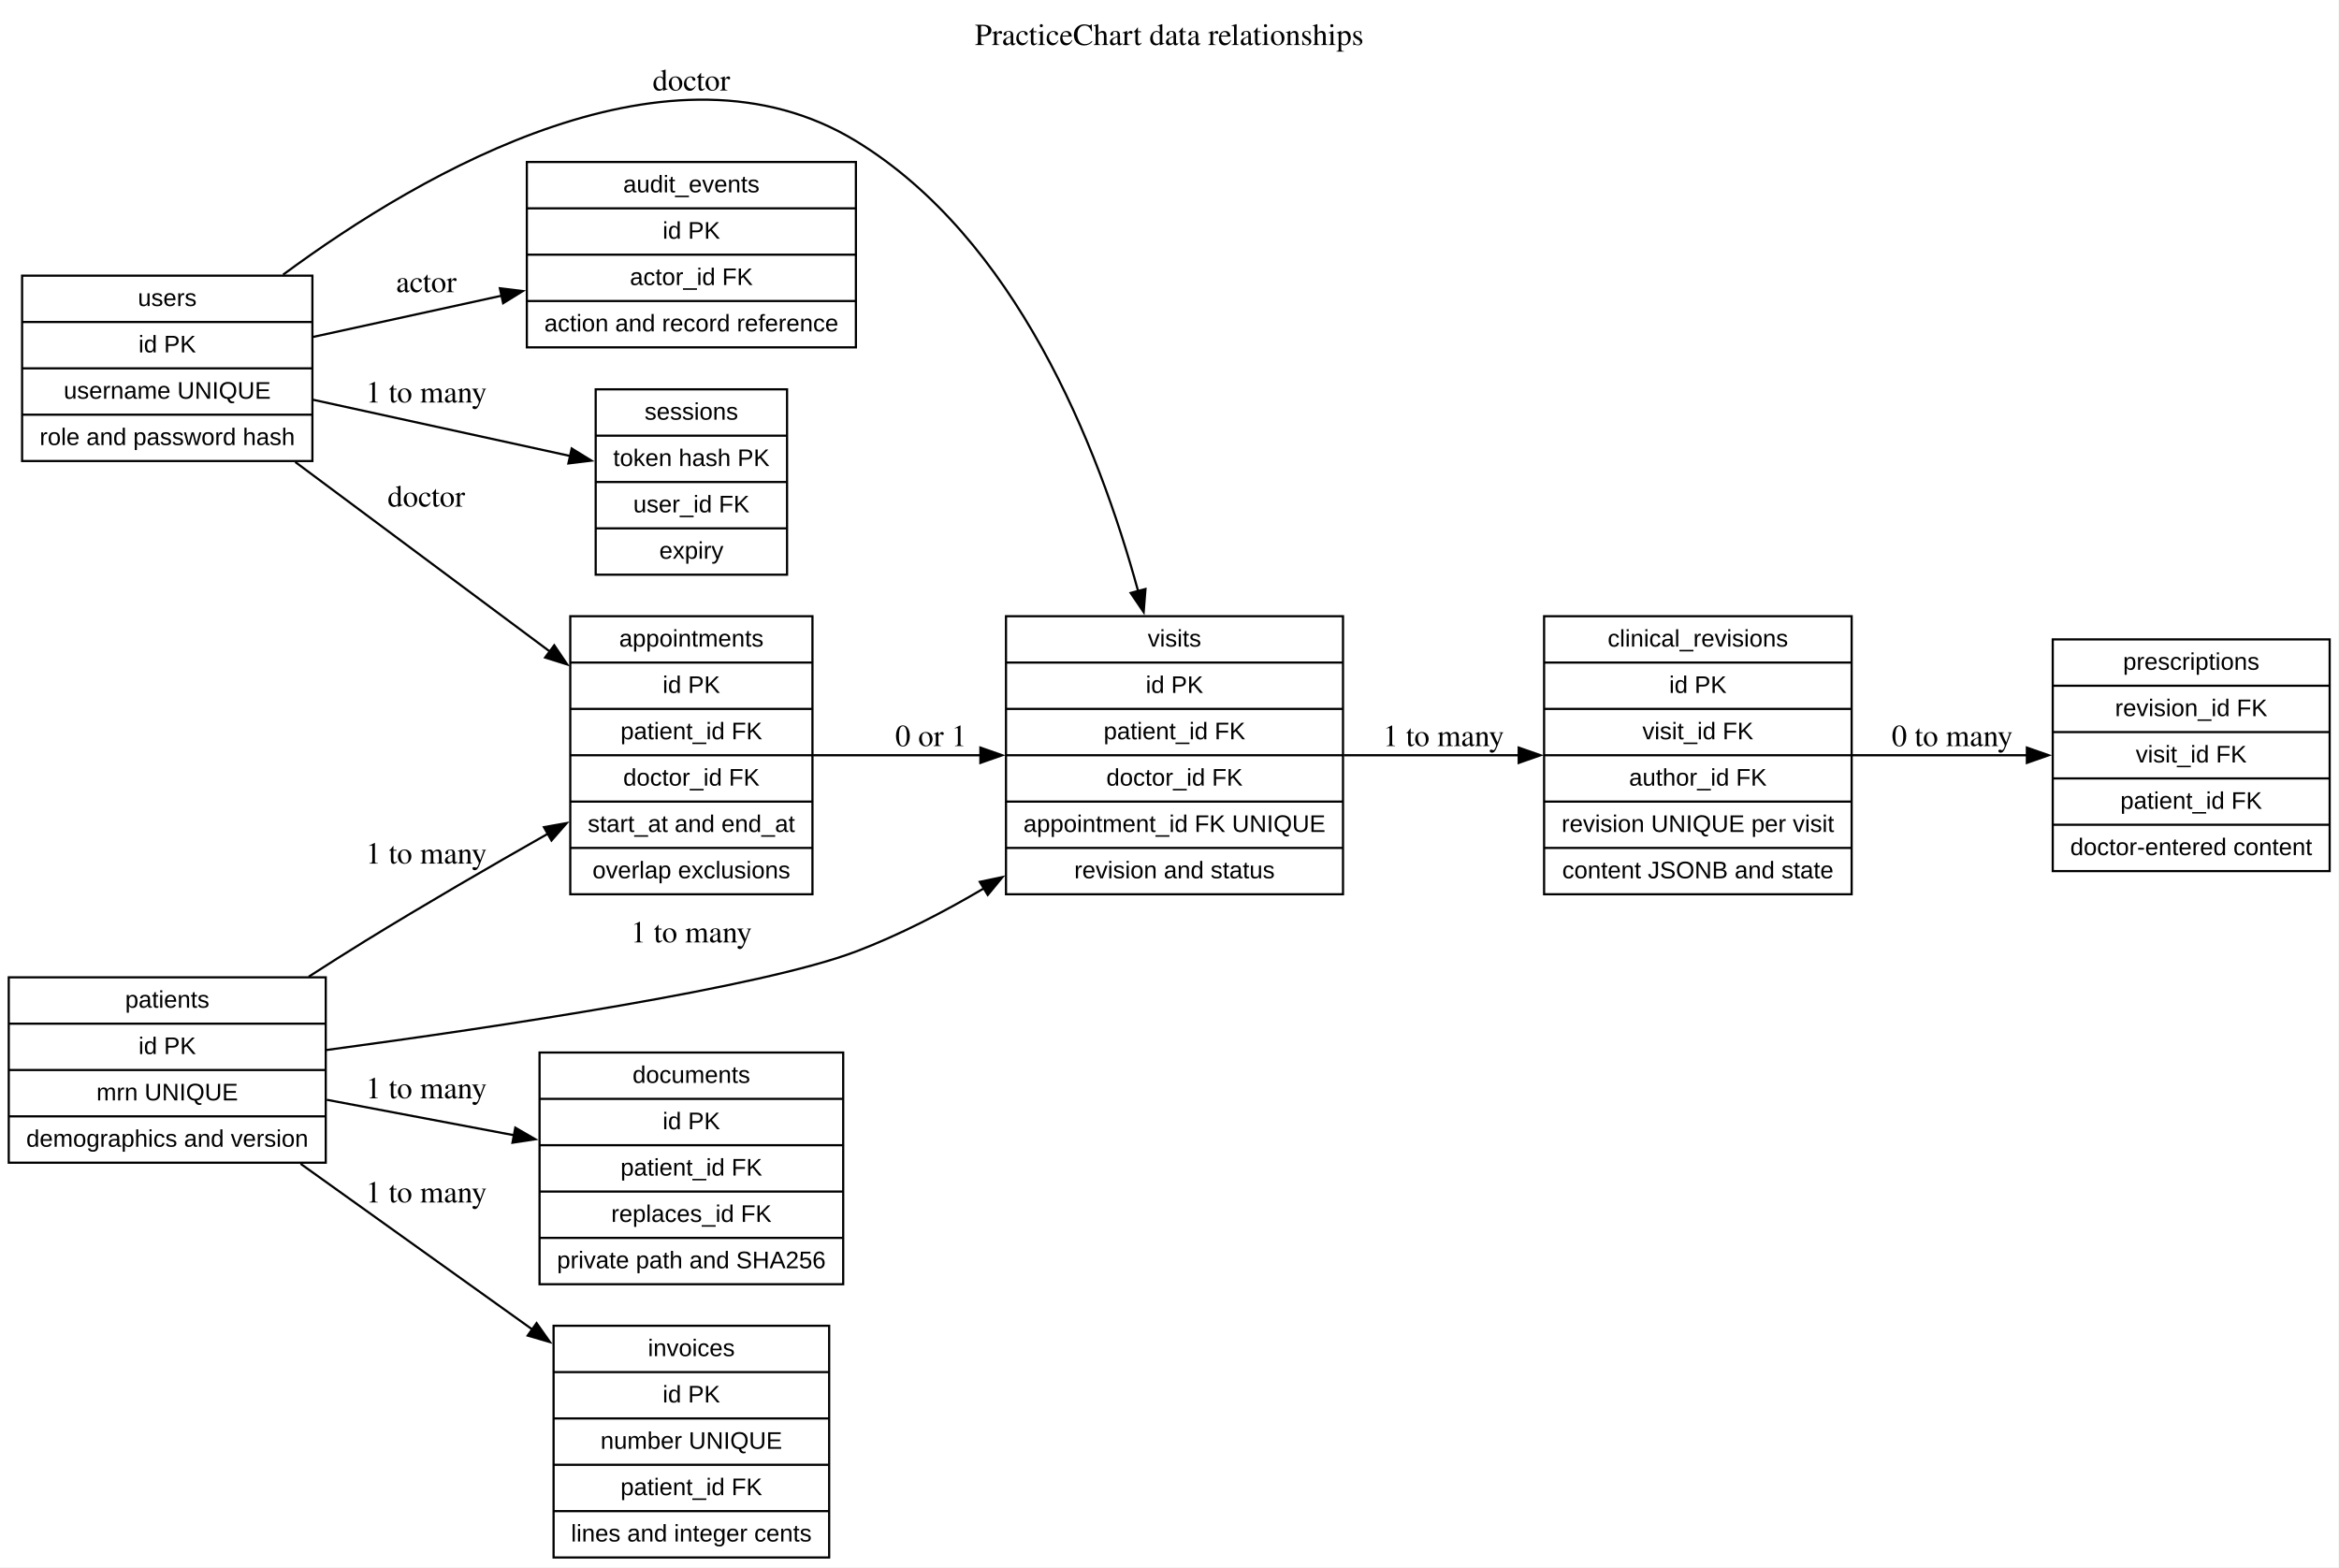
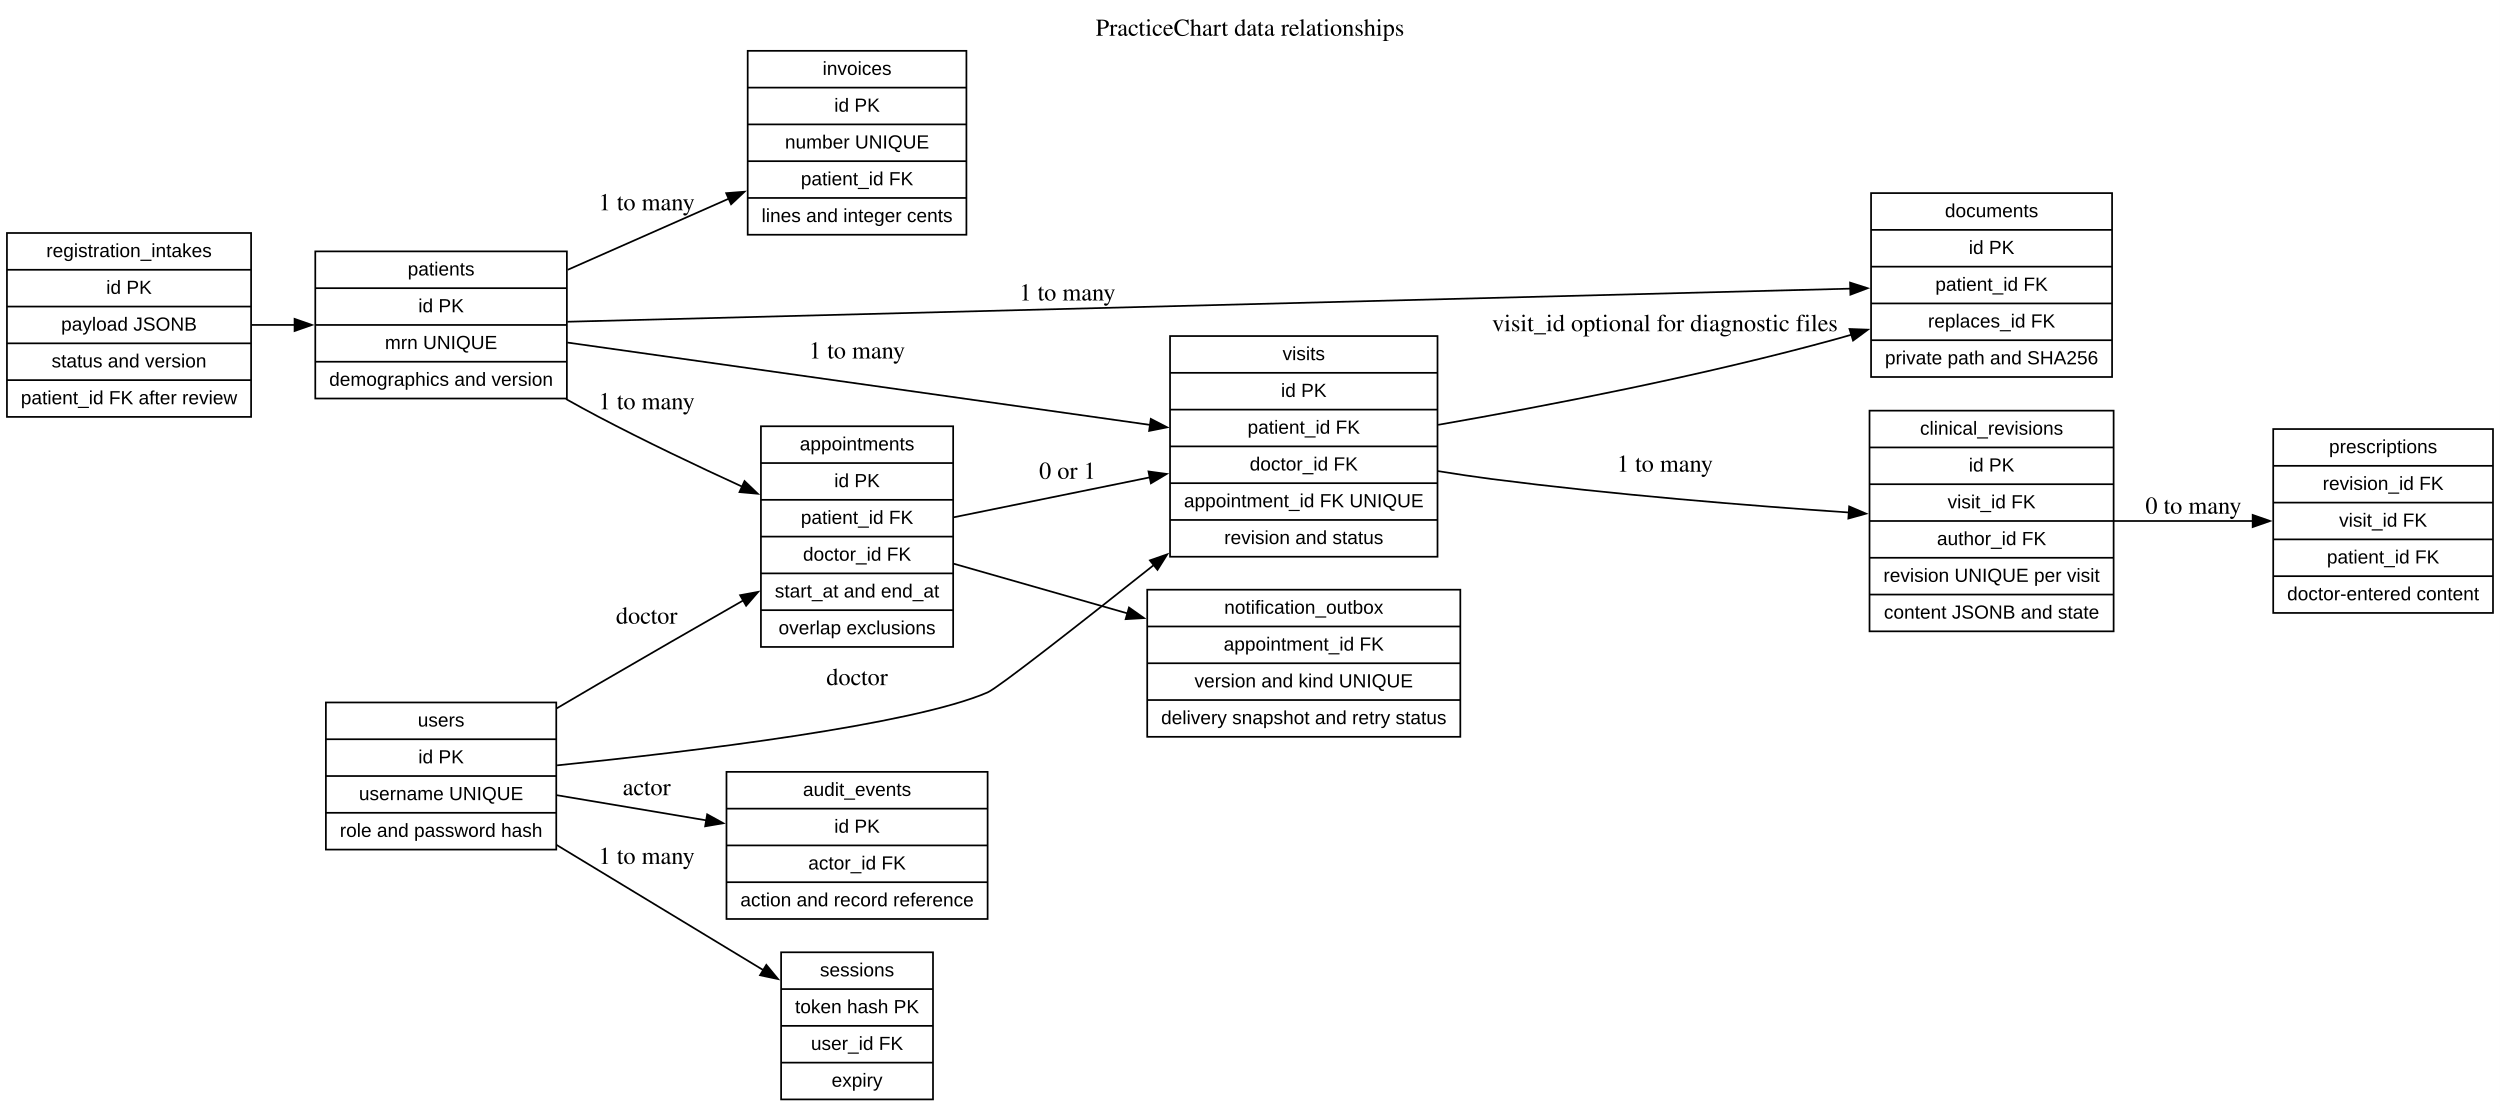
- <svg xmlns="http://www.w3.org/2000/svg" width="1070pt" height="717pt" viewBox="0.00 0.00 1070.00 717.00">
-   <g id="graph0" class="graph" transform="scale(1 1) rotate(0) translate(4 713.01)">
-     <polygon fill="white" stroke="none" points="-4,4 -4,-713.01 1065.73,-713.01 1065.73,4 -4,4" />
-     <text xml:space="preserve" text-anchor="middle" x="530.87" y="-692.41" font-family="Times,serif" font-size="14.00">PracticeChart data relationships</text>
+ <svg xmlns="http://www.w3.org/2000/svg" width="1441pt" height="638pt" viewBox="0.00 0.00 1441.00 638.00">
+   <g id="graph0" class="graph" transform="scale(1 1) rotate(0) translate(4 634.2)">
+     <polygon fill="white" stroke="none" points="-4,4 -4,-634.2 1436.96,-634.2 1436.96,4 -4,4" />
+     <text xml:space="preserve" text-anchor="middle" x="716.48" y="-613.6" font-family="Times,serif" font-size="14.00">PracticeChart data relationships</text>
    <g id="node1" class="node">
-       <polygon fill="none" stroke="black" points="6.11,-502.1 6.11,-586.9 138.91,-586.9 138.91,-502.1 6.11,-502.1" />
-       <text xml:space="preserve" text-anchor="middle" x="72.51" y="-573" font-family="Arial" font-size="11.00">users</text>
-       <polyline fill="none" stroke="black" points="6.11,-565.7 138.91,-565.7" />
-       <text xml:space="preserve" text-anchor="middle" x="72.51" y="-551.8" font-family="Arial" font-size="11.00">id PK</text>
-       <polyline fill="none" stroke="black" points="6.11,-544.5 138.91,-544.5" />
-       <text xml:space="preserve" text-anchor="middle" x="72.51" y="-530.6" font-family="Arial" font-size="11.00">username UNIQUE</text>
-       <polyline fill="none" stroke="black" points="6.11,-523.3 138.91,-523.3" />
-       <text xml:space="preserve" text-anchor="middle" x="72.51" y="-509.4" font-family="Arial" font-size="11.00">role and password hash</text>
+       <polygon fill="none" stroke="black" points="183.84,-144.5 183.84,-229.3 316.63,-229.3 316.63,-144.5 183.84,-144.5" />
+       <text xml:space="preserve" text-anchor="middle" x="250.24" y="-215.4" font-family="Arial" font-size="11.00">users</text>
+       <polyline fill="none" stroke="black" points="183.84,-208.1 316.63,-208.1" />
+       <text xml:space="preserve" text-anchor="middle" x="250.24" y="-194.2" font-family="Arial" font-size="11.00">id PK</text>
+       <polyline fill="none" stroke="black" points="183.84,-186.9 316.63,-186.9" />
+       <text xml:space="preserve" text-anchor="middle" x="250.24" y="-173" font-family="Arial" font-size="11.00">username UNIQUE</text>
+       <polyline fill="none" stroke="black" points="183.84,-165.7 316.63,-165.7" />
+       <text xml:space="preserve" text-anchor="middle" x="250.24" y="-151.8" font-family="Arial" font-size="11.00">role and password hash</text>
    </g>
    <g id="node3" class="node">
-       <polygon fill="none" stroke="black" points="256.88,-303.9 256.88,-431.1 367.67,-431.1 367.67,-303.9 256.88,-303.9" />
-       <text xml:space="preserve" text-anchor="middle" x="312.27" y="-417.2" font-family="Arial" font-size="11.00">appointments</text>
-       <polyline fill="none" stroke="black" points="256.88,-409.9 367.67,-409.9" />
-       <text xml:space="preserve" text-anchor="middle" x="312.27" y="-396" font-family="Arial" font-size="11.00">id PK</text>
-       <polyline fill="none" stroke="black" points="256.88,-388.7 367.67,-388.7" />
-       <text xml:space="preserve" text-anchor="middle" x="312.27" y="-374.8" font-family="Arial" font-size="11.00">patient_id FK</text>
-       <polyline fill="none" stroke="black" points="256.88,-367.5 367.67,-367.5" />
-       <text xml:space="preserve" text-anchor="middle" x="312.27" y="-353.6" font-family="Arial" font-size="11.00">doctor_id FK</text>
-       <polyline fill="none" stroke="black" points="256.88,-346.3 367.67,-346.3" />
-       <text xml:space="preserve" text-anchor="middle" x="312.27" y="-332.4" font-family="Arial" font-size="11.00">start_at and end_at</text>
-       <polyline fill="none" stroke="black" points="256.88,-325.1 367.67,-325.1" />
-       <text xml:space="preserve" text-anchor="middle" x="312.27" y="-311.2" font-family="Arial" font-size="11.00">overlap exclusions</text>
+       <polygon fill="none" stroke="black" points="434.6,-261.3 434.6,-388.5 545.4,-388.5 545.4,-261.3 434.6,-261.3" />
+       <text xml:space="preserve" text-anchor="middle" x="490" y="-374.6" font-family="Arial" font-size="11.00">appointments</text>
+       <polyline fill="none" stroke="black" points="434.6,-367.3 545.4,-367.3" />
+       <text xml:space="preserve" text-anchor="middle" x="490" y="-353.4" font-family="Arial" font-size="11.00">id PK</text>
+       <polyline fill="none" stroke="black" points="434.6,-346.1 545.4,-346.1" />
+       <text xml:space="preserve" text-anchor="middle" x="490" y="-332.2" font-family="Arial" font-size="11.00">patient_id FK</text>
+       <polyline fill="none" stroke="black" points="434.6,-324.9 545.4,-324.9" />
+       <text xml:space="preserve" text-anchor="middle" x="490" y="-311" font-family="Arial" font-size="11.00">doctor_id FK</text>
+       <polyline fill="none" stroke="black" points="434.6,-303.7 545.4,-303.7" />
+       <text xml:space="preserve" text-anchor="middle" x="490" y="-289.8" font-family="Arial" font-size="11.00">start_at and end_at</text>
+       <polyline fill="none" stroke="black" points="434.6,-282.5 545.4,-282.5" />
+       <text xml:space="preserve" text-anchor="middle" x="490" y="-268.6" font-family="Arial" font-size="11.00">overlap exclusions</text>
    </g>
    <g id="edge3" class="edge">
-       <path fill="none" stroke="black" d="M131.07,-501.65C166.29,-475.43 211.4,-441.85 247.68,-414.84" />
-       <polygon fill="black" stroke="black" points="249.55,-417.81 255.48,-409.03 245.37,-412.2 249.55,-417.81" />
-       <text xml:space="preserve" text-anchor="middle" x="191.02" y="-481.26" font-family="Times,serif" font-size="14.00">doctor</text>
+       <path fill="none" stroke="black" d="M316.68,-225.79C324.78,-230.56 332.94,-235.35 340.75,-239.9 368.14,-255.86 398.49,-273.3 424.56,-288.21" />
+       <polygon fill="black" stroke="black" points="422.6,-291.12 433.01,-293.05 426.07,-285.04 422.6,-291.12" />
+       <text xml:space="preserve" text-anchor="middle" x="368.74" y="-274.68" font-family="Times,serif" font-size="14.00">doctor</text>
    </g>
    <g id="node4" class="node">
-       <polygon fill="none" stroke="black" points="456.2,-303.9 456.2,-431.1 610.37,-431.1 610.37,-303.9 456.2,-303.9" />
-       <text xml:space="preserve" text-anchor="middle" x="533.28" y="-417.2" font-family="Arial" font-size="11.00">visits</text>
-       <polyline fill="none" stroke="black" points="456.2,-409.9 610.37,-409.9" />
-       <text xml:space="preserve" text-anchor="middle" x="533.28" y="-396" font-family="Arial" font-size="11.00">id PK</text>
-       <polyline fill="none" stroke="black" points="456.2,-388.7 610.37,-388.7" />
-       <text xml:space="preserve" text-anchor="middle" x="533.28" y="-374.8" font-family="Arial" font-size="11.00">patient_id FK</text>
-       <polyline fill="none" stroke="black" points="456.2,-367.5 610.37,-367.5" />
-       <text xml:space="preserve" text-anchor="middle" x="533.28" y="-353.6" font-family="Arial" font-size="11.00">doctor_id FK</text>
-       <polyline fill="none" stroke="black" points="456.2,-346.3 610.37,-346.3" />
-       <text xml:space="preserve" text-anchor="middle" x="533.28" y="-332.4" font-family="Arial" font-size="11.00">appointment_id FK UNIQUE</text>
-       <polyline fill="none" stroke="black" points="456.2,-325.1 610.37,-325.1" />
-       <text xml:space="preserve" text-anchor="middle" x="533.28" y="-311.2" font-family="Arial" font-size="11.00">revision and status</text>
+       <polygon fill="none" stroke="black" points="670.41,-313.3 670.41,-440.5 824.58,-440.5 824.58,-313.3 670.41,-313.3" />
+       <text xml:space="preserve" text-anchor="middle" x="747.49" y="-426.6" font-family="Arial" font-size="11.00">visits</text>
+       <polyline fill="none" stroke="black" points="670.41,-419.3 824.58,-419.3" />
+       <text xml:space="preserve" text-anchor="middle" x="747.49" y="-405.4" font-family="Arial" font-size="11.00">id PK</text>
+       <polyline fill="none" stroke="black" points="670.41,-398.1 824.58,-398.1" />
+       <text xml:space="preserve" text-anchor="middle" x="747.49" y="-384.2" font-family="Arial" font-size="11.00">patient_id FK</text>
+       <polyline fill="none" stroke="black" points="670.41,-376.9 824.58,-376.9" />
+       <text xml:space="preserve" text-anchor="middle" x="747.49" y="-363" font-family="Arial" font-size="11.00">doctor_id FK</text>
+       <polyline fill="none" stroke="black" points="670.41,-355.7 824.58,-355.7" />
+       <text xml:space="preserve" text-anchor="middle" x="747.49" y="-341.8" font-family="Arial" font-size="11.00">appointment_id FK UNIQUE</text>
+       <polyline fill="none" stroke="black" points="670.41,-334.5 824.58,-334.5" />
+       <text xml:space="preserve" text-anchor="middle" x="747.49" y="-320.6" font-family="Arial" font-size="11.00">revision and status</text>
    </g>
    <g id="edge6" class="edge">
-       <path fill="none" stroke="black" d="M125.51,-587.35C190.43,-635.3 303.2,-699.93 387.54,-648.5 460.55,-603.98 498.3,-509.55 516.68,-442.46" />
-       <polygon fill="black" stroke="black" points="520.01,-443.55 519.18,-432.98 513.24,-441.76 520.01,-443.55" />
-       <text xml:space="preserve" text-anchor="middle" x="312.27" y="-671.61" font-family="Times,serif" font-size="14.00">doctor</text>
+       <path fill="none" stroke="black" d="M317.1,-193.05C395.67,-201.08 521.85,-216.33 565.26,-235.1 571.17,-237.65 617.08,-273.59 661.21,-308.64" />
+       <polygon fill="black" stroke="black" points="658.81,-311.2 668.82,-314.69 663.17,-305.73 658.81,-311.2" />
+       <text xml:space="preserve" text-anchor="middle" x="490" y="-239.3" font-family="Times,serif" font-size="14.00">doctor</text>
    </g>
    <g id="node9" class="node">
-       <polygon fill="none" stroke="black" points="237.01,-554.1 237.01,-638.9 387.54,-638.9 387.54,-554.1 237.01,-554.1" />
-       <text xml:space="preserve" text-anchor="middle" x="312.27" y="-625" font-family="Arial" font-size="11.00">audit_events</text>
-       <polyline fill="none" stroke="black" points="237.01,-617.7 387.54,-617.7" />
-       <text xml:space="preserve" text-anchor="middle" x="312.27" y="-603.8" font-family="Arial" font-size="11.00">id PK</text>
-       <polyline fill="none" stroke="black" points="237.01,-596.5 387.54,-596.5" />
-       <text xml:space="preserve" text-anchor="middle" x="312.27" y="-582.6" font-family="Arial" font-size="11.00">actor_id FK</text>
-       <polyline fill="none" stroke="black" points="237.01,-575.3 387.54,-575.3" />
-       <text xml:space="preserve" text-anchor="middle" x="312.27" y="-561.4" font-family="Arial" font-size="11.00">action and record reference</text>
+       <polygon fill="none" stroke="black" points="414.74,-104.5 414.74,-189.3 565.26,-189.3 565.26,-104.5 414.74,-104.5" />
+       <text xml:space="preserve" text-anchor="middle" x="490" y="-175.4" font-family="Arial" font-size="11.00">audit_events</text>
+       <polyline fill="none" stroke="black" points="414.74,-168.1 565.26,-168.1" />
+       <text xml:space="preserve" text-anchor="middle" x="490" y="-154.2" font-family="Arial" font-size="11.00">id PK</text>
+       <polyline fill="none" stroke="black" points="414.74,-146.9 565.26,-146.9" />
+       <text xml:space="preserve" text-anchor="middle" x="490" y="-133" font-family="Arial" font-size="11.00">actor_id FK</text>
+       <polyline fill="none" stroke="black" points="414.74,-125.7 565.26,-125.7" />
+       <text xml:space="preserve" text-anchor="middle" x="490" y="-111.8" font-family="Arial" font-size="11.00">action and record reference</text>
    </g>
    <g id="edge11" class="edge">
-       <path fill="none" stroke="black" d="M139.11,-558.85C165.81,-564.69 197.02,-571.51 225.49,-577.74" />
-       <polygon fill="black" stroke="black" points="224.67,-581.14 235.18,-579.86 226.16,-574.3 224.67,-581.14" />
-       <text xml:space="preserve" text-anchor="middle" x="191.02" y="-579.36" font-family="Times,serif" font-size="14.00">actor</text>
+       <path fill="none" stroke="black" d="M316.84,-175.86C343.53,-171.37 374.75,-166.12 403.21,-161.33" />
+       <polygon fill="black" stroke="black" points="403.62,-164.81 412.9,-159.7 402.45,-157.91 403.62,-164.81" />
+       <text xml:space="preserve" text-anchor="middle" x="368.74" y="-175.86" font-family="Times,serif" font-size="14.00">actor</text>
    </g>
    <g id="node10" class="node">
-       <polygon fill="none" stroke="black" points="268.5,-450.1 268.5,-534.9 356.05,-534.9 356.05,-450.1 268.5,-450.1" />
-       <text xml:space="preserve" text-anchor="middle" x="312.27" y="-521" font-family="Arial" font-size="11.00">sessions</text>
-       <polyline fill="none" stroke="black" points="268.5,-513.7 356.05,-513.7" />
-       <text xml:space="preserve" text-anchor="middle" x="312.27" y="-499.8" font-family="Arial" font-size="11.00">token hash PK</text>
-       <polyline fill="none" stroke="black" points="268.5,-492.5 356.05,-492.5" />
-       <text xml:space="preserve" text-anchor="middle" x="312.27" y="-478.6" font-family="Arial" font-size="11.00">user_id FK</text>
-       <polyline fill="none" stroke="black" points="268.5,-471.3 356.05,-471.3" />
-       <text xml:space="preserve" text-anchor="middle" x="312.27" y="-457.4" font-family="Arial" font-size="11.00">expiry</text>
+       <polygon fill="none" stroke="black" points="446.23,-0.5 446.23,-85.3 533.78,-85.3 533.78,-0.5 446.23,-0.5" />
+       <text xml:space="preserve" text-anchor="middle" x="490" y="-71.4" font-family="Arial" font-size="11.00">sessions</text>
+       <polyline fill="none" stroke="black" points="446.23,-64.1 533.78,-64.1" />
+       <text xml:space="preserve" text-anchor="middle" x="490" y="-50.2" font-family="Arial" font-size="11.00">token hash PK</text>
+       <polyline fill="none" stroke="black" points="446.23,-42.9 533.78,-42.9" />
+       <text xml:space="preserve" text-anchor="middle" x="490" y="-29" font-family="Arial" font-size="11.00">user_id FK</text>
+       <polyline fill="none" stroke="black" points="446.23,-21.7 533.78,-21.7" />
+       <text xml:space="preserve" text-anchor="middle" x="490" y="-7.8" font-family="Arial" font-size="11.00">expiry</text>
    </g>
    <g id="edge1" class="edge">
-       <path fill="none" stroke="black" d="M139.11,-530.15C176.19,-522.04 222,-512.02 257.04,-504.36" />
-       <polygon fill="black" stroke="black" points="257.52,-507.84 266.54,-502.28 256.02,-501 257.52,-507.84" />
-       <text xml:space="preserve" text-anchor="middle" x="191.02" y="-528.89" font-family="Times,serif" font-size="14.00">1 to many</text>
+       <path fill="none" stroke="black" d="M316.84,-147.17C354.4,-124.42 400.92,-96.25 436.13,-74.92" />
+       <polygon fill="black" stroke="black" points="437.71,-78.06 444.45,-69.88 434.08,-72.07 437.71,-78.06" />
+       <text xml:space="preserve" text-anchor="middle" x="368.74" y="-136.23" font-family="Times,serif" font-size="14.00">1 to many</text>
    </g>
    <g id="node2" class="node">
-       <polygon fill="none" stroke="black" points="0,-181.1 0,-265.9 145.02,-265.9 145.02,-181.1 0,-181.1" />
-       <text xml:space="preserve" text-anchor="middle" x="72.51" y="-252" font-family="Arial" font-size="11.00">patients</text>
-       <polyline fill="none" stroke="black" points="0,-244.7 145.02,-244.7" />
-       <text xml:space="preserve" text-anchor="middle" x="72.51" y="-230.8" font-family="Arial" font-size="11.00">id PK</text>
-       <polyline fill="none" stroke="black" points="0,-223.5 145.02,-223.5" />
-       <text xml:space="preserve" text-anchor="middle" x="72.51" y="-209.6" font-family="Arial" font-size="11.00">mrn UNIQUE</text>
-       <polyline fill="none" stroke="black" points="0,-202.3 145.02,-202.3" />
-       <text xml:space="preserve" text-anchor="middle" x="72.51" y="-188.4" font-family="Arial" font-size="11.00">demographics and version</text>
+       <polygon fill="none" stroke="black" points="177.73,-404.5 177.73,-489.3 322.75,-489.3 322.75,-404.5 177.73,-404.5" />
+       <text xml:space="preserve" text-anchor="middle" x="250.24" y="-475.4" font-family="Arial" font-size="11.00">patients</text>
+       <polyline fill="none" stroke="black" points="177.73,-468.1 322.75,-468.1" />
+       <text xml:space="preserve" text-anchor="middle" x="250.24" y="-454.2" font-family="Arial" font-size="11.00">id PK</text>
+       <polyline fill="none" stroke="black" points="177.73,-446.9 322.75,-446.9" />
+       <text xml:space="preserve" text-anchor="middle" x="250.24" y="-433" font-family="Arial" font-size="11.00">mrn UNIQUE</text>
+       <polyline fill="none" stroke="black" points="177.73,-425.7 322.75,-425.7" />
+       <text xml:space="preserve" text-anchor="middle" x="250.24" y="-411.8" font-family="Arial" font-size="11.00">demographics and version</text>
    </g>
    <g id="edge2" class="edge">
-       <path fill="none" stroke="black" d="M137.25,-266.21C145.86,-271.77 154.62,-277.33 163.02,-282.5 190.13,-299.18 220.56,-316.81 246.76,-331.67" />
-       <polygon fill="black" stroke="black" points="244.83,-334.6 255.26,-336.47 248.28,-328.5 244.83,-334.6" />
-       <text xml:space="preserve" text-anchor="middle" x="191.02" y="-317.95" font-family="Times,serif" font-size="14.00">1 to many</text>
+       <path fill="none" stroke="black" d="M322.22,-404.2C328.44,-400.71 334.68,-397.3 340.75,-394.1 367.59,-379.96 397.85,-365.57 423.99,-353.6" />
+       <polygon fill="black" stroke="black" points="425.14,-356.93 432.79,-349.6 422.24,-350.56 425.14,-356.93" />
+       <text xml:space="preserve" text-anchor="middle" x="368.74" y="-398.3" font-family="Times,serif" font-size="14.00">1 to many</text>
    </g>
    <g id="edge4" class="edge">
-       <path fill="none" stroke="black" d="M145.33,-232.65C223.88,-243.23 344.35,-261.29 387.54,-277.7 407.43,-285.26 427.57,-295.66 446.26,-306.71" />
-       <polygon fill="black" stroke="black" points="444.23,-309.58 454.59,-311.76 447.85,-303.59 444.23,-309.58" />
-       <text xml:space="preserve" text-anchor="middle" x="312.27" y="-281.9" font-family="Times,serif" font-size="14.00">1 to many</text>
+       <path fill="none" stroke="black" d="M322.99,-436.76C411.86,-424.2 563.2,-402.81 658.86,-389.29" />
+       <polygon fill="black" stroke="black" points="659.33,-392.76 668.74,-387.89 658.35,-385.82 659.33,-392.76" />
+       <text xml:space="preserve" text-anchor="middle" x="490" y="-427.57" font-family="Times,serif" font-size="14.00">1 to many</text>
    </g>
    <g id="node7" class="node">
-       <polygon fill="none" stroke="black" points="242.82,-125.5 242.82,-231.5 381.73,-231.5 381.73,-125.5 242.82,-125.5" />
-       <text xml:space="preserve" text-anchor="middle" x="312.27" y="-217.6" font-family="Arial" font-size="11.00">documents</text>
-       <polyline fill="none" stroke="black" points="242.82,-210.3 381.73,-210.3" />
-       <text xml:space="preserve" text-anchor="middle" x="312.27" y="-196.4" font-family="Arial" font-size="11.00">id PK</text>
-       <polyline fill="none" stroke="black" points="242.82,-189.1 381.73,-189.1" />
-       <text xml:space="preserve" text-anchor="middle" x="312.27" y="-175.2" font-family="Arial" font-size="11.00">patient_id FK</text>
-       <polyline fill="none" stroke="black" points="242.82,-167.9 381.73,-167.9" />
-       <text xml:space="preserve" text-anchor="middle" x="312.27" y="-154" font-family="Arial" font-size="11.00">replaces_id FK</text>
-       <polyline fill="none" stroke="black" points="242.82,-146.7 381.73,-146.7" />
-       <text xml:space="preserve" text-anchor="middle" x="312.27" y="-132.8" font-family="Arial" font-size="11.00">private path and SHA256</text>
+       <polygon fill="none" stroke="black" points="1074.48,-416.9 1074.48,-522.9 1213.4,-522.9 1213.4,-416.9 1074.48,-416.9" />
+       <text xml:space="preserve" text-anchor="middle" x="1143.94" y="-509" font-family="Arial" font-size="11.00">documents</text>
+       <polyline fill="none" stroke="black" points="1074.48,-501.7 1213.4,-501.7" />
+       <text xml:space="preserve" text-anchor="middle" x="1143.94" y="-487.8" font-family="Arial" font-size="11.00">id PK</text>
+       <polyline fill="none" stroke="black" points="1074.48,-480.5 1213.4,-480.5" />
+       <text xml:space="preserve" text-anchor="middle" x="1143.94" y="-466.6" font-family="Arial" font-size="11.00">patient_id FK</text>
+       <polyline fill="none" stroke="black" points="1074.48,-459.3 1213.4,-459.3" />
+       <text xml:space="preserve" text-anchor="middle" x="1143.94" y="-445.4" font-family="Arial" font-size="11.00">replaces_id FK</text>
+       <polyline fill="none" stroke="black" points="1074.48,-438.1 1213.4,-438.1" />
+       <text xml:space="preserve" text-anchor="middle" x="1143.94" y="-424.2" font-family="Arial" font-size="11.00">private path and SHA256</text>
    </g>
    <g id="edge9" class="edge">
-       <path fill="none" stroke="black" d="M145.49,-209.88C172.52,-204.76 203.4,-198.92 231.13,-193.67" />
-       <polygon fill="black" stroke="black" points="231.73,-197.12 240.9,-191.82 230.43,-190.24 231.73,-197.12" />
-       <text xml:space="preserve" text-anchor="middle" x="191.02" y="-210.55" font-family="Times,serif" font-size="14.00">1 to many</text>
+       <path fill="none" stroke="black" d="M323.08,-448.75C487.55,-453 890.48,-463.39 1062.73,-467.83" />
+       <polygon fill="black" stroke="black" points="1062.38,-471.32 1072.47,-468.08 1062.57,-464.33 1062.38,-471.32" />
+       <text xml:space="preserve" text-anchor="middle" x="611.26" y="-461.01" font-family="Times,serif" font-size="14.00">1 to many</text>
    </g>
    <g id="node8" class="node">
-       <polygon fill="none" stroke="black" points="249.24,-0.5 249.24,-106.5 375.31,-106.5 375.31,-0.5 249.24,-0.5" />
-       <text xml:space="preserve" text-anchor="middle" x="312.27" y="-92.6" font-family="Arial" font-size="11.00">invoices</text>
-       <polyline fill="none" stroke="black" points="249.24,-85.3 375.31,-85.3" />
-       <text xml:space="preserve" text-anchor="middle" x="312.27" y="-71.4" font-family="Arial" font-size="11.00">id PK</text>
-       <polyline fill="none" stroke="black" points="249.24,-64.1 375.31,-64.1" />
-       <text xml:space="preserve" text-anchor="middle" x="312.27" y="-50.2" font-family="Arial" font-size="11.00">number UNIQUE</text>
-       <polyline fill="none" stroke="black" points="249.24,-42.9 375.31,-42.9" />
-       <text xml:space="preserve" text-anchor="middle" x="312.27" y="-29" font-family="Arial" font-size="11.00">patient_id FK</text>
-       <polyline fill="none" stroke="black" points="249.24,-21.7 375.31,-21.7" />
-       <text xml:space="preserve" text-anchor="middle" x="312.27" y="-7.8" font-family="Arial" font-size="11.00">lines and integer cents</text>
+       <polygon fill="none" stroke="black" points="426.97,-498.9 426.97,-604.9 553.04,-604.9 553.04,-498.9 426.97,-498.9" />
+       <text xml:space="preserve" text-anchor="middle" x="490" y="-591" font-family="Arial" font-size="11.00">invoices</text>
+       <polyline fill="none" stroke="black" points="426.97,-583.7 553.04,-583.7" />
+       <text xml:space="preserve" text-anchor="middle" x="490" y="-569.8" font-family="Arial" font-size="11.00">id PK</text>
+       <polyline fill="none" stroke="black" points="426.97,-562.5 553.04,-562.5" />
+       <text xml:space="preserve" text-anchor="middle" x="490" y="-548.6" font-family="Arial" font-size="11.00">number UNIQUE</text>
+       <polyline fill="none" stroke="black" points="426.97,-541.3 553.04,-541.3" />
+       <text xml:space="preserve" text-anchor="middle" x="490" y="-527.4" font-family="Arial" font-size="11.00">patient_id FK</text>
+       <polyline fill="none" stroke="black" points="426.97,-520.1 553.04,-520.1" />
+       <text xml:space="preserve" text-anchor="middle" x="490" y="-506.2" font-family="Arial" font-size="11.00">lines and integer cents</text>
    </g>
    <g id="edge10" class="edge">
-       <path fill="none" stroke="black" d="M133.51,-180.6C165.84,-157.49 205.94,-128.81 239.87,-104.56" />
-       <polygon fill="black" stroke="black" points="241.47,-107.71 247.57,-99.05 237.4,-102.01 241.47,-107.71" />
-       <text xml:space="preserve" text-anchor="middle" x="191.02" y="-162.93" font-family="Times,serif" font-size="14.00">1 to many</text>
+       <path fill="none" stroke="black" d="M323.22,-478.69C352.69,-491.7 386.73,-506.74 416.27,-519.78" />
+       <polygon fill="black" stroke="black" points="414.57,-522.86 425.13,-523.7 417.4,-516.45 414.57,-522.86" />
+       <text xml:space="preserve" text-anchor="middle" x="368.74" y="-513" font-family="Times,serif" font-size="14.00">1 to many</text>
    </g>
    <g id="edge5" class="edge">
-       <path fill="none" stroke="black" d="M367.97,-367.5C391.15,-367.5 418.74,-367.5 444.63,-367.5" />
-       <polygon fill="black" stroke="black" points="444.48,-371 454.48,-367.5 444.48,-364 444.48,-371" />
-       <text xml:space="preserve" text-anchor="middle" x="421.87" y="-371.7" font-family="Times,serif" font-size="14.00">0 or 1</text>
+       <path fill="none" stroke="black" d="M545.81,-336.06C578.77,-342.76 621.48,-351.46 659.02,-359.1" />
+       <polygon fill="black" stroke="black" points="657.99,-362.46 668.49,-361.02 659.39,-355.6 657.99,-362.46" />
+       <text xml:space="preserve" text-anchor="middle" x="611.26" y="-358.21" font-family="Times,serif" font-size="14.00">0 or 1</text>
+     </g>
+     <g id="node12" class="node">
+       <polygon fill="none" stroke="black" points="657.26,-209.5 657.26,-294.3 837.73,-294.3 837.73,-209.5 657.26,-209.5" />
+       <text xml:space="preserve" text-anchor="middle" x="747.49" y="-280.4" font-family="Arial" font-size="11.00">notification_outbox</text>
+       <polyline fill="none" stroke="black" points="657.26,-273.1 837.73,-273.1" />
+       <text xml:space="preserve" text-anchor="middle" x="747.49" y="-259.2" font-family="Arial" font-size="11.00">appointment_id FK</text>
+       <polyline fill="none" stroke="black" points="657.26,-251.9 837.73,-251.9" />
+       <text xml:space="preserve" text-anchor="middle" x="747.49" y="-238" font-family="Arial" font-size="11.00">version and kind UNIQUE</text>
+       <polyline fill="none" stroke="black" points="657.26,-230.7 837.73,-230.7" />
+       <text xml:space="preserve" text-anchor="middle" x="747.49" y="-216.8" font-family="Arial" font-size="11.00">delivery snapshot and retry status</text>
+     </g>
+     <g id="edge13" class="edge">
+       <path fill="none" stroke="black" d="M545.81,-309.24C574.98,-300.9 611.79,-290.39 645.89,-280.64" />
+       <polygon fill="black" stroke="black" points="646.75,-284.04 655.4,-277.93 644.82,-277.31 646.75,-284.04" />
    </g>
    <g id="node5" class="node">
-       <polygon fill="none" stroke="black" points="702.36,-303.9 702.36,-431.1 843.06,-431.1 843.06,-303.9 702.36,-303.9" />
-       <text xml:space="preserve" text-anchor="middle" x="772.71" y="-417.2" font-family="Arial" font-size="11.00">clinical_revisions</text>
-       <polyline fill="none" stroke="black" points="702.36,-409.9 843.06,-409.9" />
-       <text xml:space="preserve" text-anchor="middle" x="772.71" y="-396" font-family="Arial" font-size="11.00">id PK</text>
-       <polyline fill="none" stroke="black" points="702.36,-388.7 843.06,-388.7" />
-       <text xml:space="preserve" text-anchor="middle" x="772.71" y="-374.8" font-family="Arial" font-size="11.00">visit_id FK</text>
-       <polyline fill="none" stroke="black" points="702.36,-367.5 843.06,-367.5" />
-       <text xml:space="preserve" text-anchor="middle" x="772.71" y="-353.6" font-family="Arial" font-size="11.00">author_id FK</text>
-       <polyline fill="none" stroke="black" points="702.36,-346.3 843.06,-346.3" />
-       <text xml:space="preserve" text-anchor="middle" x="772.71" y="-332.4" font-family="Arial" font-size="11.00">revision UNIQUE per visit</text>
-       <polyline fill="none" stroke="black" points="702.36,-325.1 843.06,-325.1" />
-       <text xml:space="preserve" text-anchor="middle" x="772.71" y="-311.2" font-family="Arial" font-size="11.00">content JSONB and state</text>
+       <polygon fill="none" stroke="black" points="1073.59,-270.3 1073.59,-397.5 1214.29,-397.5 1214.29,-270.3 1073.59,-270.3" />
+       <text xml:space="preserve" text-anchor="middle" x="1143.94" y="-383.6" font-family="Arial" font-size="11.00">clinical_revisions</text>
+       <polyline fill="none" stroke="black" points="1073.59,-376.3 1214.29,-376.3" />
+       <text xml:space="preserve" text-anchor="middle" x="1143.94" y="-362.4" font-family="Arial" font-size="11.00">id PK</text>
+       <polyline fill="none" stroke="black" points="1073.59,-355.1 1214.29,-355.1" />
+       <text xml:space="preserve" text-anchor="middle" x="1143.94" y="-341.2" font-family="Arial" font-size="11.00">visit_id FK</text>
+       <polyline fill="none" stroke="black" points="1073.59,-333.9 1214.29,-333.9" />
+       <text xml:space="preserve" text-anchor="middle" x="1143.94" y="-320" font-family="Arial" font-size="11.00">author_id FK</text>
+       <polyline fill="none" stroke="black" points="1073.59,-312.7 1214.29,-312.7" />
+       <text xml:space="preserve" text-anchor="middle" x="1143.94" y="-298.8" font-family="Arial" font-size="11.00">revision UNIQUE per visit</text>
+       <polyline fill="none" stroke="black" points="1073.59,-291.5 1214.29,-291.5" />
+       <text xml:space="preserve" text-anchor="middle" x="1143.94" y="-277.6" font-family="Arial" font-size="11.00">content JSONB and state</text>
    </g>
    <g id="edge7" class="edge">
-       <path fill="none" stroke="black" d="M610.71,-367.5C636.34,-367.5 664.99,-367.5 690.93,-367.5" />
-       <polygon fill="black" stroke="black" points="690.74,-371 700.74,-367.5 690.74,-364 690.74,-371" />
-       <text xml:space="preserve" text-anchor="middle" x="656.37" y="-371.7" font-family="Times,serif" font-size="14.00">1 to many</text>
+       <path fill="none" stroke="black" d="M824.81,-362.66C835.18,-360.98 845.7,-359.4 855.73,-358.1 925.05,-349.12 1004.23,-342.74 1061.88,-338.79" />
+       <polygon fill="black" stroke="black" points="1061.86,-342.3 1071.6,-338.13 1061.39,-335.31 1061.86,-342.3" />
+       <text xml:space="preserve" text-anchor="middle" x="955.66" y="-362.3" font-family="Times,serif" font-size="14.00">1 to many</text>
+     </g>
+     <g id="edge14" class="edge">
+       <path fill="none" stroke="black" d="M824.91,-389.33C887.47,-400.23 977.99,-417.67 1055.59,-439.1 1058.14,-439.8 1060.73,-440.55 1063.33,-441.32" />
+       <polygon fill="black" stroke="black" points="1062.05,-444.58 1072.64,-444.18 1064.11,-437.89 1062.05,-444.58" />
+       <text xml:space="preserve" text-anchor="middle" x="955.66" y="-443.3" font-family="Times,serif" font-size="14.00">visit_id optional for diagnostic files</text>
    </g>
    <g id="node6" class="node">
-       <polygon fill="none" stroke="black" points="935.05,-314.5 935.05,-420.5 1061.73,-420.5 1061.73,-314.5 935.05,-314.5" />
-       <text xml:space="preserve" text-anchor="middle" x="998.39" y="-406.6" font-family="Arial" font-size="11.00">prescriptions</text>
-       <polyline fill="none" stroke="black" points="935.05,-399.3 1061.73,-399.3" />
-       <text xml:space="preserve" text-anchor="middle" x="998.39" y="-385.4" font-family="Arial" font-size="11.00">revision_id FK</text>
-       <polyline fill="none" stroke="black" points="935.05,-378.1 1061.73,-378.1" />
-       <text xml:space="preserve" text-anchor="middle" x="998.39" y="-364.2" font-family="Arial" font-size="11.00">visit_id FK</text>
-       <polyline fill="none" stroke="black" points="935.05,-356.9 1061.73,-356.9" />
-       <text xml:space="preserve" text-anchor="middle" x="998.39" y="-343" font-family="Arial" font-size="11.00">patient_id FK</text>
-       <polyline fill="none" stroke="black" points="935.05,-335.7 1061.73,-335.7" />
-       <text xml:space="preserve" text-anchor="middle" x="998.39" y="-321.8" font-family="Arial" font-size="11.00">doctor-entered content</text>
+       <polygon fill="none" stroke="black" points="1306.28,-280.9 1306.28,-386.9 1432.96,-386.9 1432.96,-280.9 1306.28,-280.9" />
+       <text xml:space="preserve" text-anchor="middle" x="1369.62" y="-373" font-family="Arial" font-size="11.00">prescriptions</text>
+       <polyline fill="none" stroke="black" points="1306.28,-365.7 1432.96,-365.7" />
+       <text xml:space="preserve" text-anchor="middle" x="1369.62" y="-351.8" font-family="Arial" font-size="11.00">revision_id FK</text>
+       <polyline fill="none" stroke="black" points="1306.28,-344.5 1432.96,-344.5" />
+       <text xml:space="preserve" text-anchor="middle" x="1369.62" y="-330.6" font-family="Arial" font-size="11.00">visit_id FK</text>
+       <polyline fill="none" stroke="black" points="1306.28,-323.3 1432.96,-323.3" />
+       <text xml:space="preserve" text-anchor="middle" x="1369.62" y="-309.4" font-family="Arial" font-size="11.00">patient_id FK</text>
+       <polyline fill="none" stroke="black" points="1306.28,-302.1 1432.96,-302.1" />
+       <text xml:space="preserve" text-anchor="middle" x="1369.62" y="-288.2" font-family="Arial" font-size="11.00">doctor-entered content</text>
    </g>
    <g id="edge8" class="edge">
-       <path fill="none" stroke="black" d="M843.26,-367.5C868.73,-367.5 897.63,-367.5 923.47,-367.5" />
-       <polygon fill="black" stroke="black" points="923.21,-371 933.21,-367.5 923.21,-364 923.21,-371" />
-       <text xml:space="preserve" text-anchor="middle" x="889.06" y="-371.7" font-family="Times,serif" font-size="14.00">0 to many</text>
+       <path fill="none" stroke="black" d="M1214.49,-333.9C1239.96,-333.9 1268.86,-333.9 1294.7,-333.9" />
+       <polygon fill="black" stroke="black" points="1294.44,-337.4 1304.44,-333.9 1294.44,-330.4 1294.44,-337.4" />
+       <text xml:space="preserve" text-anchor="middle" x="1260.29" y="-338.1" font-family="Times,serif" font-size="14.00">0 to many</text>
+     </g>
+     <g id="node11" class="node">
+       <polygon fill="none" stroke="black" points="0,-393.9 0,-499.9 140.73,-499.9 140.73,-393.9 0,-393.9" />
+       <text xml:space="preserve" text-anchor="middle" x="70.36" y="-486" font-family="Arial" font-size="11.00">registration_intakes</text>
+       <polyline fill="none" stroke="black" points="0,-478.7 140.73,-478.7" />
+       <text xml:space="preserve" text-anchor="middle" x="70.36" y="-464.8" font-family="Arial" font-size="11.00">id PK</text>
+       <polyline fill="none" stroke="black" points="0,-457.5 140.73,-457.5" />
+       <text xml:space="preserve" text-anchor="middle" x="70.36" y="-443.6" font-family="Arial" font-size="11.00">payload JSONB</text>
+       <polyline fill="none" stroke="black" points="0,-436.3 140.73,-436.3" />
+       <text xml:space="preserve" text-anchor="middle" x="70.36" y="-422.4" font-family="Arial" font-size="11.00">status and version</text>
+       <polyline fill="none" stroke="black" points="0,-415.1 140.73,-415.1" />
+       <text xml:space="preserve" text-anchor="middle" x="70.36" y="-401.2" font-family="Arial" font-size="11.00">patient_id FK after review</text>
+     </g>
+     <g id="edge12" class="edge">
+       <path fill="none" stroke="black" d="M141.15,-446.9C149.32,-446.9 157.71,-446.9 166.03,-446.9" />
+       <polygon fill="black" stroke="black" points="165.79,-450.4 175.79,-446.9 165.79,-443.4 165.79,-450.4" />
    </g>
  </g>
</svg>
